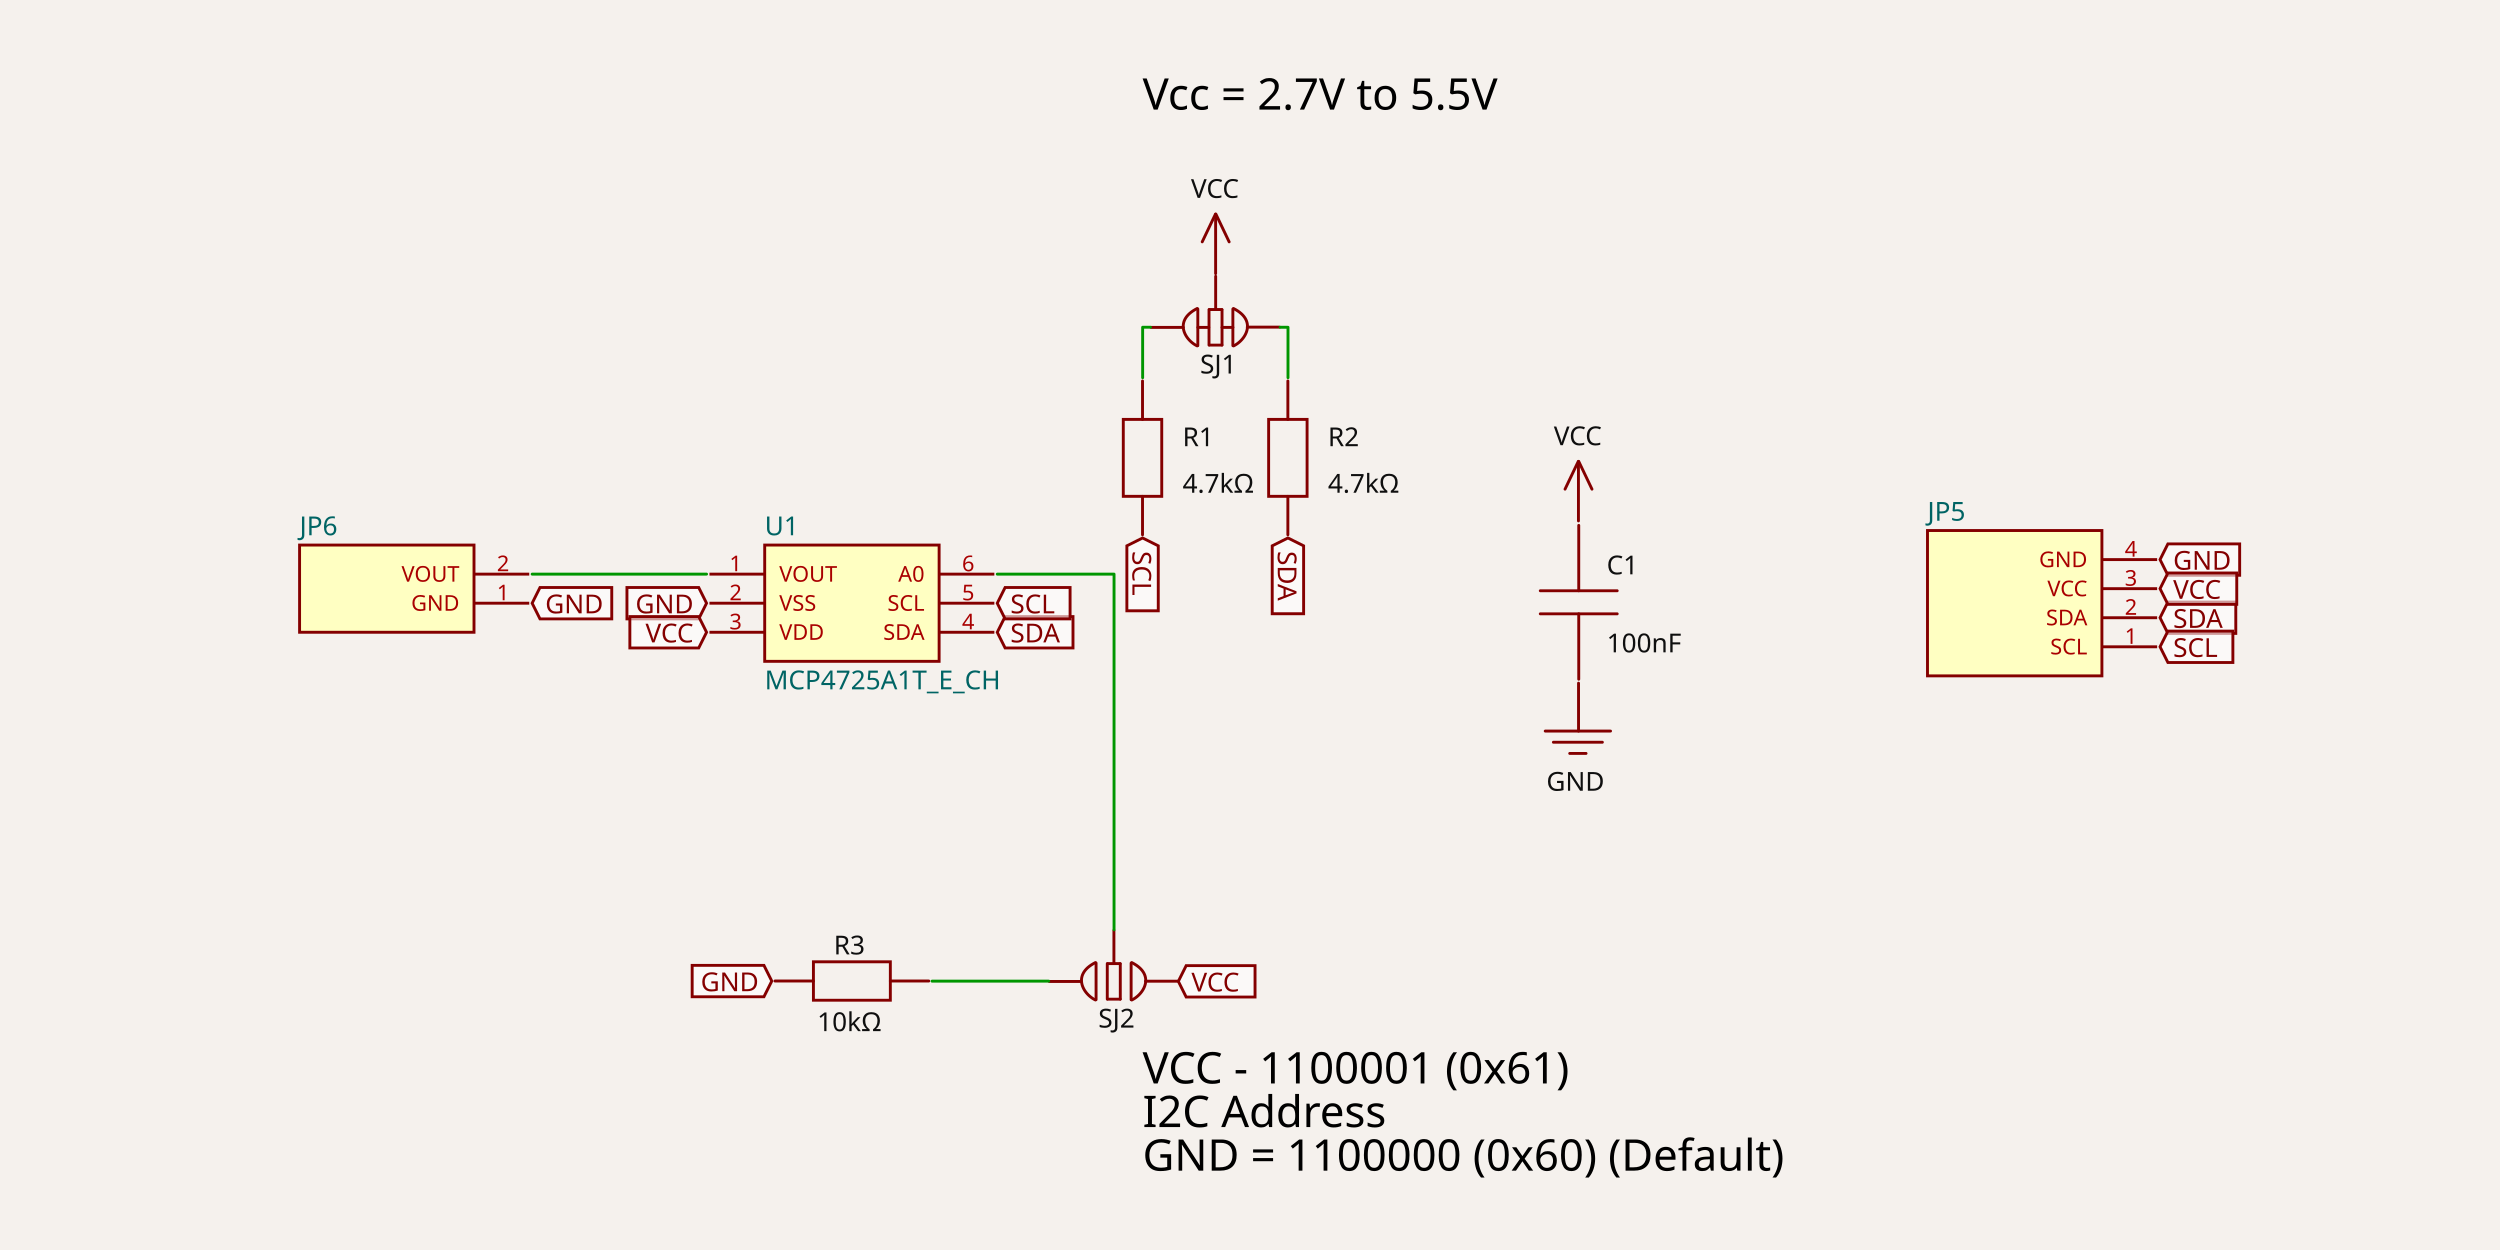
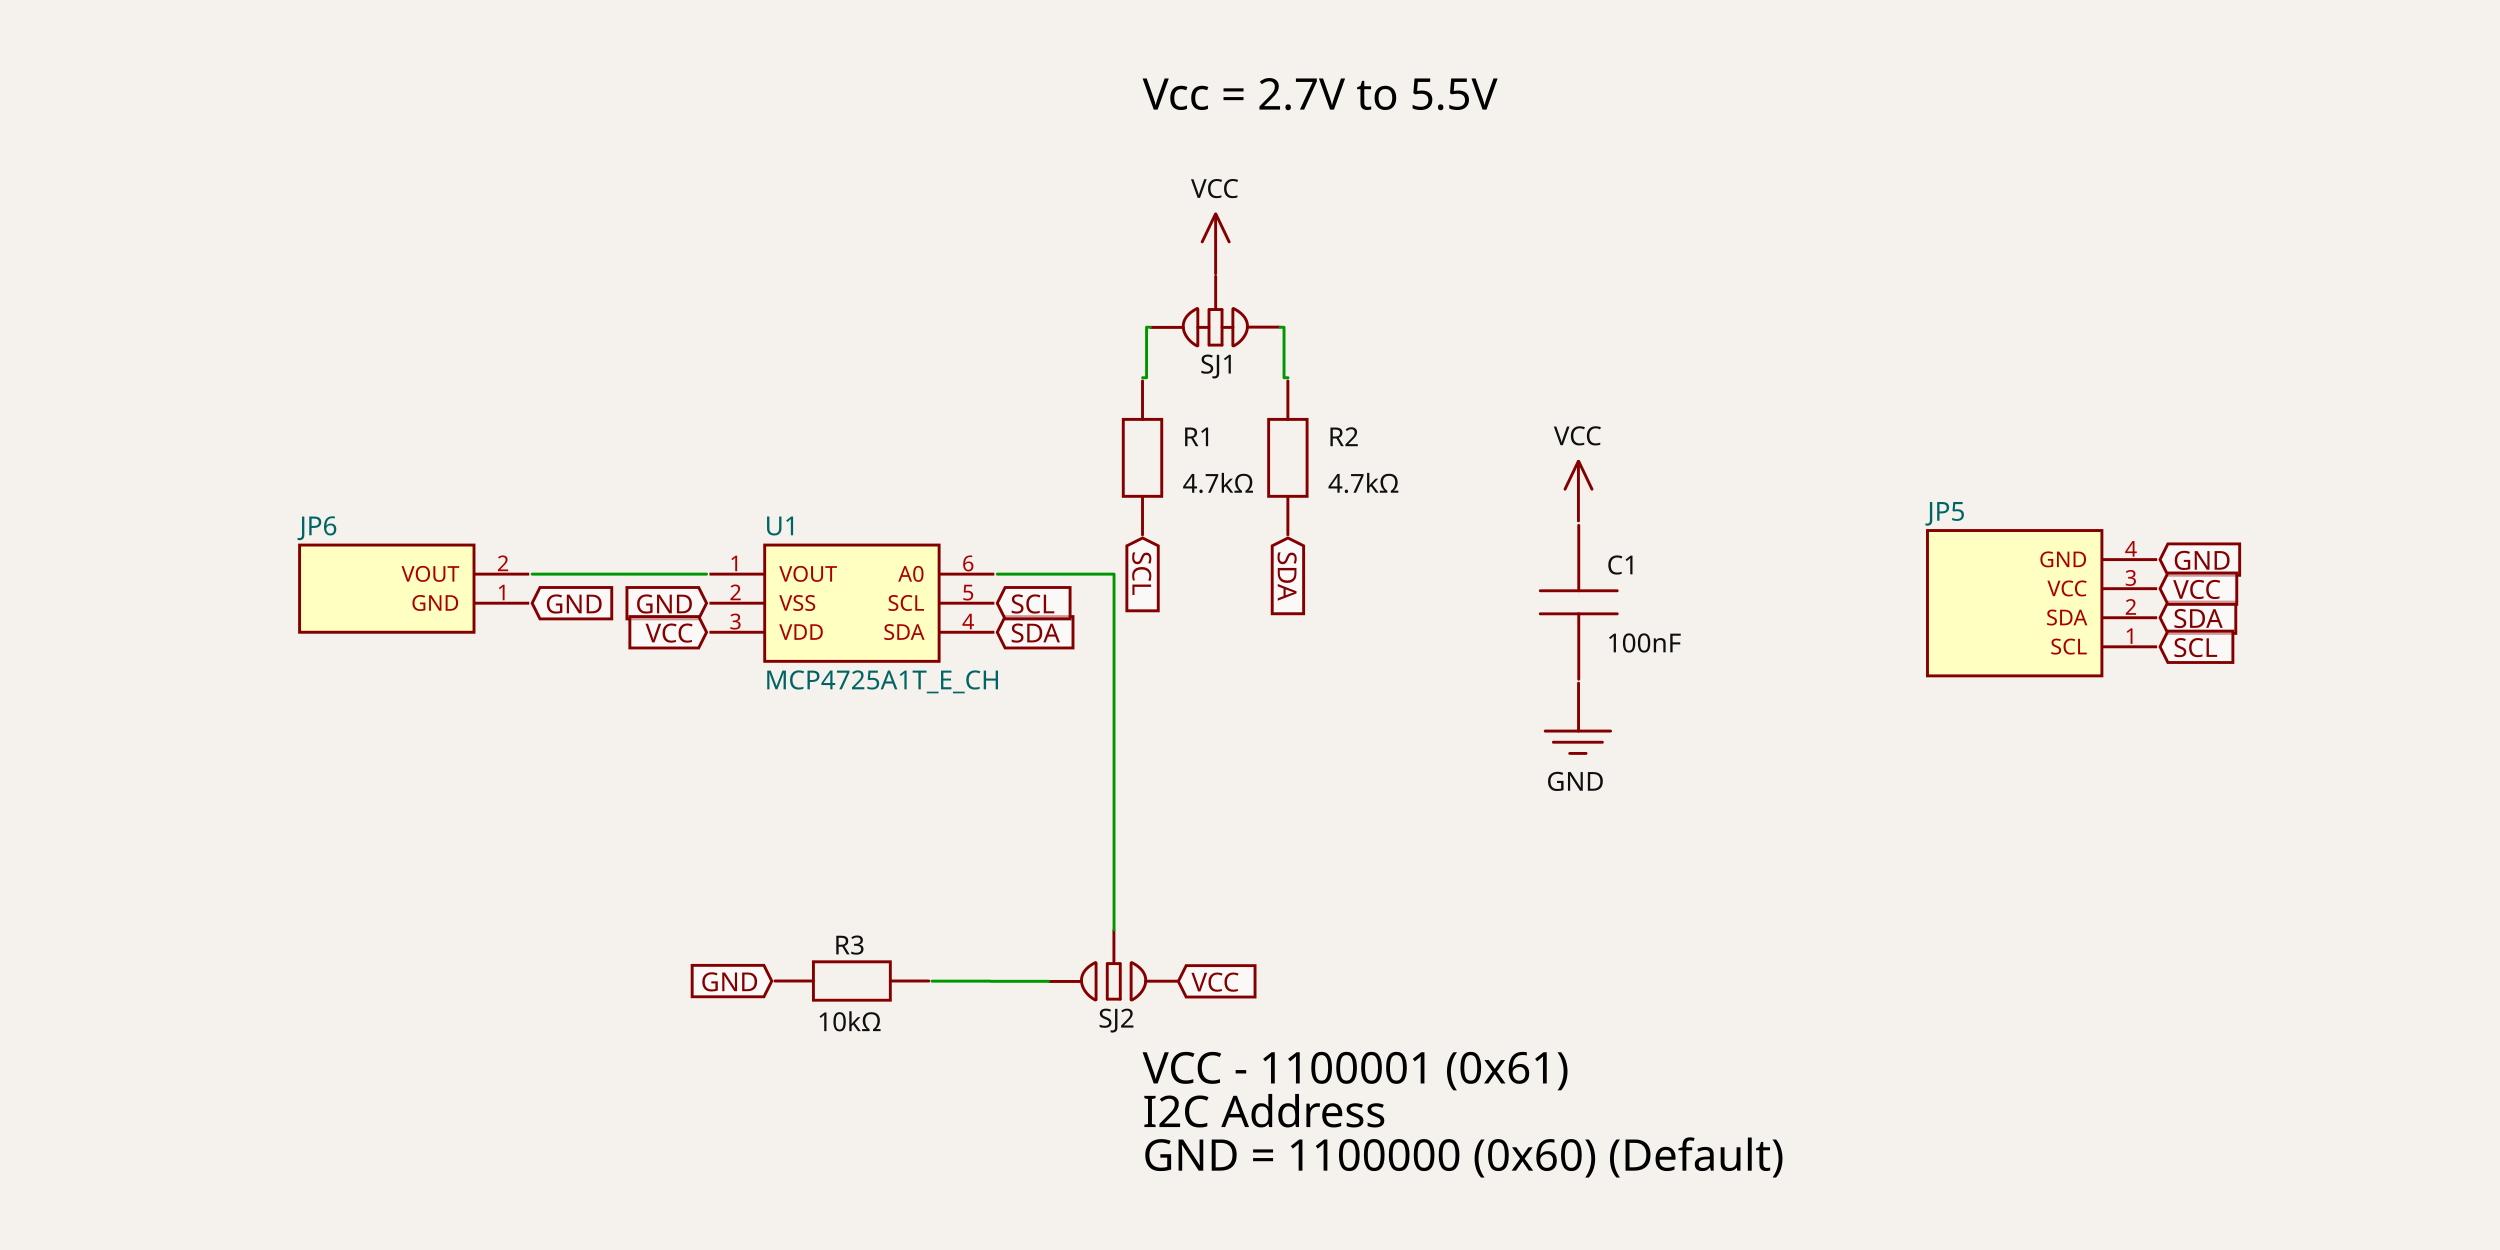
- <svg xmlns="http://www.w3.org/2000/svg" width="1200" height="600" style="background-color: rgb(245, 241, 237)" data-real-to-screen-transform="matrix(69.7674418605,0,0,-69.7674418605,408.9162790698,289.5348837209)" data-software-used-string="@tscircuit/core@0.0.537">
+ <svg xmlns="http://www.w3.org/2000/svg" width="1200" height="600" style="background-color: rgb(245, 241, 237)" data-real-to-screen-transform="matrix(69.7674418605,0,0,-69.7674418605,408.9162790698,289.5348837209)" data-software-used-string="@tscircuit/core@0.0.555">
  <style>
              .boundary { fill: rgb(245, 241, 237); }
              .schematic-boundary { fill: none; stroke: #fff; }
              .component { fill: none; stroke: rgb(132, 0, 0); }
              .chip { fill: rgb(255, 255, 194); stroke: rgb(132, 0, 0); }
              .component-pin { fill: none; stroke: rgb(132, 0, 0); }
              .trace:hover {
                filter: invert(1);
              }
              .trace:hover .trace-crossing-outline {
                opacity: 0;
              }
              .trace:hover .trace-junction {
                filter: invert(1);
              }
              .text { font-family: sans-serif; fill: rgb(0, 150, 0); }
              .pin-number { fill: rgb(169, 0, 0); }
              .port-label { fill: rgb(0, 100, 100); }
              .component-name { fill: rgb(0, 100, 100); }
            </style>
  <rect class="boundary" x="0" y="0" width="1200" height="600" />
  <g data-circuit-json-type="schematic_component" data-schematic-component-id="schematic_component_0">
    <rect class="component chip" x="367.056" y="261.628" width="83.721" height="55.814" stroke-width="1.395px" fill="rgb(255, 255, 194)" stroke="rgb(132, 0, 0)" />
    <rect class="component-overlay" x="367.056" y="261.628" width="83.721" height="55.814" fill="transparent" />
    <text x="367.056" y="326.512" fill="#006464" text-anchor="start" dominant-baseline="middle" font-family="sans-serif" font-size="12.558px" transform="rotate(0, 367.0558, 326.5116)">MCP4725A1T_E_CH</text>
    <text x="367.056" y="252.558" fill="#006464" text-anchor="start" dominant-baseline="middle" font-family="sans-serif" font-size="12.558px" transform="rotate(0, 367.0558, 252.5581)">U1</text>
    <line class="component-pin" x1="340.544" y1="275.581" x2="367.056" y2="275.581" stroke-width="1.395px" />
    <text class="pin-number" x="353.102" y="274.186" style="font-family: sans-serif;" fill="rgb(169, 0, 0)" text-anchor="middle" dominant-baseline="auto" font-size="10.465px" transform="">1</text>
    <text class="pin-number" x="374.033" y="275.581" style="font-family: sans-serif;" fill="rgb(169, 0, 0)" text-anchor="start" dominant-baseline="middle" font-size="10.465px" transform="">VOUT</text>
    <line class="component-pin" x1="340.544" y1="289.535" x2="367.056" y2="289.535" stroke-width="1.395px" />
    <text class="pin-number" x="353.102" y="288.14" style="font-family: sans-serif;" fill="rgb(169, 0, 0)" text-anchor="middle" dominant-baseline="auto" font-size="10.465px" transform="">2</text>
    <text class="pin-number" x="374.033" y="289.535" style="font-family: sans-serif;" fill="rgb(169, 0, 0)" text-anchor="start" dominant-baseline="middle" font-size="10.465px" transform="">VSS</text>
    <line class="component-pin" x1="340.544" y1="303.488" x2="367.056" y2="303.488" stroke-width="1.395px" />
    <text class="pin-number" x="353.102" y="302.093" style="font-family: sans-serif;" fill="rgb(169, 0, 0)" text-anchor="middle" dominant-baseline="auto" font-size="10.465px" transform="">3</text>
    <text class="pin-number" x="374.033" y="303.488" style="font-family: sans-serif;" fill="rgb(169, 0, 0)" text-anchor="start" dominant-baseline="middle" font-size="10.465px" transform="">VDD</text>
    <line class="component-pin" x1="477.288" y1="303.488" x2="450.777" y2="303.488" stroke-width="1.395px" />
    <text class="pin-number" x="464.73" y="302.093" style="font-family: sans-serif;" fill="rgb(169, 0, 0)" text-anchor="middle" dominant-baseline="auto" font-size="10.465px" transform="">4</text>
    <text class="pin-number" x="443.8" y="303.488" style="font-family: sans-serif;" fill="rgb(169, 0, 0)" text-anchor="end" dominant-baseline="middle" font-size="10.465px" transform="">SDA</text>
    <line class="component-pin" x1="477.288" y1="289.535" x2="450.777" y2="289.535" stroke-width="1.395px" />
    <text class="pin-number" x="464.73" y="288.14" style="font-family: sans-serif;" fill="rgb(169, 0, 0)" text-anchor="middle" dominant-baseline="auto" font-size="10.465px" transform="">5</text>
    <text class="pin-number" x="443.8" y="289.535" style="font-family: sans-serif;" fill="rgb(169, 0, 0)" text-anchor="end" dominant-baseline="middle" font-size="10.465px" transform="">SCL</text>
    <line class="component-pin" x1="477.288" y1="275.581" x2="450.777" y2="275.581" stroke-width="1.395px" />
    <text class="pin-number" x="464.73" y="274.186" style="font-family: sans-serif;" fill="rgb(169, 0, 0)" text-anchor="middle" dominant-baseline="auto" font-size="10.465px" transform="">6</text>
    <text class="pin-number" x="443.8" y="275.581" style="font-family: sans-serif;" fill="rgb(169, 0, 0)" text-anchor="end" dominant-baseline="middle" font-size="10.465px" transform="">A0</text>
  </g>
  <g data-circuit-json-type="schematic_component" data-schematic-component-id="schematic_component_1">
    <rect class="component-overlay" x="539.178" y="182.862" width="18.459" height="73.837" fill="transparent" />
    <path d="M 548.407 256.699 L 548.407 238.24" stroke="rgb(132, 0, 0)" fill="none" stroke-width="1.395px" stroke-linecap="round" />
    <path d="M 548.407 201.321 L 548.407 182.862" stroke="rgb(132, 0, 0)" fill="none" stroke-width="1.395px" stroke-linecap="round" />
    <path d="M 539.178 219.78 L 539.178 201.321 L 557.637 201.321 L 557.637 238.24 L 539.178 238.24 L 539.178 219.78" stroke="rgb(132, 0, 0)" fill="none" stroke-width="1.395px" stroke-linecap="round" />
    <text x="567.636" y="209.826" fill="rgb(15, 15, 15)" font-family="sans-serif" text-anchor="start" dominant-baseline="middle" font-size="12.558px">R1</text>
    <text x="567.636" y="232.151" fill="rgb(15, 15, 15)" font-family="sans-serif" text-anchor="start" dominant-baseline="middle" font-size="12.558px">4.7kΩ</text>
  </g>
  <g data-circuit-json-type="schematic_component" data-schematic-component-id="schematic_component_2">
    <rect class="component-overlay" x="608.945" y="182.862" width="18.459" height="73.837" fill="transparent" />
    <path d="M 618.175 256.699 L 618.175 238.24" stroke="rgb(132, 0, 0)" fill="none" stroke-width="1.395px" stroke-linecap="round" />
    <path d="M 618.175 201.321 L 618.175 182.862" stroke="rgb(132, 0, 0)" fill="none" stroke-width="1.395px" stroke-linecap="round" />
    <path d="M 608.945 219.78 L 608.945 201.321 L 627.404 201.321 L 627.404 238.24 L 608.945 238.24 L 608.945 219.78" stroke="rgb(132, 0, 0)" fill="none" stroke-width="1.395px" stroke-linecap="round" />
    <text x="637.404" y="209.826" fill="rgb(15, 15, 15)" font-family="sans-serif" text-anchor="start" dominant-baseline="middle" font-size="12.558px">R2</text>
    <text x="637.404" y="232.151" fill="rgb(15, 15, 15)" font-family="sans-serif" text-anchor="start" dominant-baseline="middle" font-size="12.558px">4.7kΩ</text>
  </g>
  <g data-circuit-json-type="schematic_component" data-schematic-component-id="schematic_component_3">
    <rect class="component-overlay" x="371.985" y="461.657" width="73.837" height="18.459" fill="transparent" />
    <path d="M 371.985 470.886 L 390.444 470.886" stroke="rgb(132, 0, 0)" fill="none" stroke-width="1.395px" stroke-linecap="round" />
    <path d="M 427.363 470.886 L 445.822 470.886" stroke="rgb(132, 0, 0)" fill="none" stroke-width="1.395px" stroke-linecap="round" />
    <path d="M 408.903 461.657 L 427.363 461.657 L 427.363 480.116 L 390.444 480.116 L 390.444 461.657 L 408.903 461.657" stroke="rgb(132, 0, 0)" fill="none" stroke-width="1.395px" stroke-linecap="round" />
    <text x="407.695" y="458.125" fill="rgb(15, 15, 15)" font-family="sans-serif" text-anchor="middle" dominant-baseline="auto" font-size="12.558px">R3</text>
    <text x="407.695" y="485.205" fill="rgb(15, 15, 15)" font-family="sans-serif" text-anchor="middle" dominant-baseline="hanging" font-size="12.558px">10kΩ</text>
  </g>
  <g data-circuit-json-type="schematic_component" data-schematic-component-id="schematic_component_4">
    <rect class="component-overlay" x="739.338" y="252.182" width="36.919" height="73.837" fill="transparent" />
    <path d="M 757.797 326.019 L 757.797 294.638" stroke="rgb(132, 0, 0)" fill="none" stroke-width="1.395px" stroke-linecap="round" />
    <path d="M 757.797 283.563 L 757.797 252.182" stroke="rgb(132, 0, 0)" fill="none" stroke-width="1.395px" stroke-linecap="round" />
    <path d="M 776.257 294.638 L 739.338 294.638" stroke="rgb(132, 0, 0)" fill="none" stroke-width="1.395px" stroke-linecap="round" />
    <path d="M 776.257 283.563 L 739.338 283.563" stroke="rgb(132, 0, 0)" fill="none" stroke-width="1.395px" stroke-linecap="round" />
    <text x="771.205" y="275.687" fill="rgb(15, 15, 15)" font-family="sans-serif" text-anchor="start" dominant-baseline="auto" font-size="12.558px">C1</text>
    <text x="771.205" y="303.383" fill="rgb(15, 15, 15)" font-family="sans-serif" text-anchor="start" dominant-baseline="hanging" font-size="12.558px">100nF</text>
  </g>
  <g data-circuit-json-type="schematic_component" data-schematic-component-id="schematic_component_5">
    <rect class="component chip" x="143.8" y="261.628" width="83.721" height="41.86" stroke-width="1.395px" fill="rgb(255, 255, 194)" stroke="rgb(132, 0, 0)" />
    <rect class="component-overlay" x="143.8" y="261.628" width="83.721" height="41.86" fill="transparent" />
    <text x="143.8" y="312.558" fill="#006464" text-anchor="start" dominant-baseline="middle" font-family="sans-serif" font-size="12.558px" transform="rotate(0, 143.8, 312.5581)" />
    <text x="143.8" y="252.558" fill="#006464" text-anchor="start" dominant-baseline="middle" font-family="sans-serif" font-size="12.558px" transform="rotate(0, 143.8, 252.5581)">JP6</text>
    <line class="component-pin" x1="254.033" y1="289.535" x2="227.521" y2="289.535" stroke-width="1.395px" />
    <text class="pin-number" x="241.474" y="288.14" style="font-family: sans-serif;" fill="rgb(169, 0, 0)" text-anchor="middle" dominant-baseline="auto" font-size="10.465px" transform="">1</text>
    <text class="pin-number" x="220.544" y="289.535" style="font-family: sans-serif;" fill="rgb(169, 0, 0)" text-anchor="end" dominant-baseline="middle" font-size="10.465px" transform="">GND</text>
    <line class="component-pin" x1="254.033" y1="275.581" x2="227.521" y2="275.581" stroke-width="1.395px" />
    <text class="pin-number" x="241.474" y="274.186" style="font-family: sans-serif;" fill="rgb(169, 0, 0)" text-anchor="middle" dominant-baseline="auto" font-size="10.465px" transform="">2</text>
    <text class="pin-number" x="220.544" y="275.581" style="font-family: sans-serif;" fill="rgb(169, 0, 0)" text-anchor="end" dominant-baseline="middle" font-size="10.465px" transform="">VOUT</text>
  </g>
  <g data-circuit-json-type="schematic_component" data-schematic-component-id="schematic_component_6">
    <rect class="component chip" x="925.195" y="254.651" width="83.721" height="69.767" stroke-width="1.395px" fill="rgb(255, 255, 194)" stroke="rgb(132, 0, 0)" />
    <rect class="component-overlay" x="925.195" y="254.651" width="83.721" height="69.767" fill="transparent" />
    <text x="925.195" y="333.488" fill="#006464" text-anchor="start" dominant-baseline="middle" font-family="sans-serif" font-size="12.558px" transform="rotate(0, 925.1953, 333.4884)" />
    <text x="925.195" y="245.581" fill="#006464" text-anchor="start" dominant-baseline="middle" font-family="sans-serif" font-size="12.558px" transform="rotate(0, 925.1953, 245.5814)">JP5</text>
    <line class="component-pin" x1="1035.428" y1="310.465" x2="1008.916" y2="310.465" stroke-width="1.395px" />
    <text class="pin-number" x="1022.87" y="309.07" style="font-family: sans-serif;" fill="rgb(169, 0, 0)" text-anchor="middle" dominant-baseline="auto" font-size="10.465px" transform="">1</text>
    <text class="pin-number" x="1001.94" y="310.465" style="font-family: sans-serif;" fill="rgb(169, 0, 0)" text-anchor="end" dominant-baseline="middle" font-size="10.465px" transform="">SCL</text>
    <line class="component-pin" x1="1035.428" y1="296.512" x2="1008.916" y2="296.512" stroke-width="1.395px" />
    <text class="pin-number" x="1022.87" y="295.116" style="font-family: sans-serif;" fill="rgb(169, 0, 0)" text-anchor="middle" dominant-baseline="auto" font-size="10.465px" transform="">2</text>
    <text class="pin-number" x="1001.94" y="296.512" style="font-family: sans-serif;" fill="rgb(169, 0, 0)" text-anchor="end" dominant-baseline="middle" font-size="10.465px" transform="">SDA</text>
    <line class="component-pin" x1="1035.428" y1="282.558" x2="1008.916" y2="282.558" stroke-width="1.395px" />
    <text class="pin-number" x="1022.87" y="281.163" style="font-family: sans-serif;" fill="rgb(169, 0, 0)" text-anchor="middle" dominant-baseline="auto" font-size="10.465px" transform="">3</text>
    <text class="pin-number" x="1001.94" y="282.558" style="font-family: sans-serif;" fill="rgb(169, 0, 0)" text-anchor="end" dominant-baseline="middle" font-size="10.465px" transform="">VCC</text>
    <line class="component-pin" x1="1035.428" y1="268.605" x2="1008.916" y2="268.605" stroke-width="1.395px" />
    <text class="pin-number" x="1022.87" y="267.209" style="font-family: sans-serif;" fill="rgb(169, 0, 0)" text-anchor="middle" dominant-baseline="auto" font-size="10.465px" transform="">4</text>
    <text class="pin-number" x="1001.94" y="268.605" style="font-family: sans-serif;" fill="rgb(169, 0, 0)" text-anchor="end" dominant-baseline="middle" font-size="10.465px" transform="">GND</text>
  </g>
  <g data-circuit-json-type="schematic_component" data-schematic-component-id="schematic_component_7">
    <rect class="component-overlay" x="552.503" y="132.615" width="61.695" height="33.427" fill="transparent" />
    <path d="M 598.694 157.026 L 614.199 157.026" stroke="rgb(132, 0, 0)" fill="none" stroke-width="1.395px" stroke-linecap="round" />
    <path d="M 552.503 157.145 L 567.97 157.145" stroke="rgb(132, 0, 0)" fill="none" stroke-width="1.395px" stroke-linecap="round" />
    <path d="M 574.996 157.145 L 580.201 157.145" stroke="rgb(132, 0, 0)" fill="none" stroke-width="1.395px" stroke-linecap="round" />
    <path d="M 583.517 148.12 L 583.517 132.615" stroke="rgb(132, 0, 0)" fill="none" stroke-width="1.395px" stroke-linecap="round" />
    <path d="M 574.95 165.896 L 574.95 148.316" stroke="rgb(132, 0, 0)" fill="none" stroke-width="1.395px" stroke-linecap="round" />
    <path d="M 580.329 165.596 L 580.329 148.605" stroke="rgb(132, 0, 0)" fill="none" stroke-width="1.395px" stroke-linecap="round" />
    <path d="M 586.575 165.615 L 586.575 148.645" stroke="rgb(132, 0, 0)" fill="none" stroke-width="1.395px" stroke-linecap="round" />
    <path d="M 580.465 165.646 L 586.519 165.646" stroke="rgb(132, 0, 0)" fill="none" stroke-width="1.395px" stroke-linecap="round" />
    <path d="M 580.478 148.583 L 586.494 148.583" stroke="rgb(132, 0, 0)" fill="none" stroke-width="1.395px" stroke-linecap="round" />
    <path d="M 591.777 165.903 L 591.777 148.322" stroke="rgb(132, 0, 0)" fill="none" stroke-width="1.395px" stroke-linecap="round" />
    <path d="M 592.101 148.088 L 592.101 148.088 L 593.192 148.676 L 594.172 149.285 L 595.047 149.914 L 595.82 150.56 L 596.495 151.221 L 597.074 151.894 L 597.563 152.578 L 597.964 153.27 L 598.281 153.968 L 598.518 154.669 L 598.679 155.372 L 598.767 156.075 L 598.786 156.774 L 598.74 157.468 L 598.632 158.155 L 598.466 158.832 L 598.245 159.497 L 597.974 160.148 L 597.656 160.782 L 597.294 161.398 L 596.893 161.993 L 596.456 162.565 L 595.986 163.112 L 595.488 163.631 L 594.965 164.12 L 594.42 164.578 L 593.858 165.001 L 593.282 165.387 L 592.696 165.735 L 592.103 166.042 L 592.103 166.042" stroke="rgb(132, 0, 0)" fill="none" stroke-width="1.395px" stroke-linecap="round" />
    <path d="M 574.631 148.079 L 574.631 148.079 L 573.541 148.667 L 572.56 149.276 L 571.685 149.905 L 570.912 150.551 L 570.238 151.212 L 569.658 151.885 L 569.17 152.569 L 568.769 153.261 L 568.451 153.959 L 568.214 154.66 L 568.053 155.363 L 567.965 156.066 L 567.946 156.765 L 567.993 157.459 L 568.101 158.146 L 568.267 158.823 L 568.487 159.488 L 568.759 160.139 L 569.077 160.773 L 569.438 161.389 L 569.84 161.984 L 570.277 162.556 L 570.746 163.103 L 571.245 163.622 L 571.768 164.111 L 572.312 164.569 L 572.874 164.992 L 573.45 165.378 L 574.037 165.726 L 574.63 166.033 L 574.63 166.033" stroke="rgb(132, 0, 0)" fill="none" stroke-width="1.395px" stroke-linecap="round" />
    <path d="M 586.58 157.145 L 591.786 157.145" stroke="rgb(132, 0, 0)" fill="none" stroke-width="1.395px" stroke-linecap="round" />
    <text x="584.775" y="169.54" fill="rgb(15, 15, 15)" font-family="sans-serif" text-anchor="middle" dominant-baseline="hanging" font-size="12.558px">SJ1</text>
  </g>
  <g data-circuit-json-type="schematic_component" data-schematic-component-id="schematic_component_8">
    <rect class="component-overlay" x="503.666" y="446.569" width="61.695" height="33.427" fill="transparent" />
    <path d="M 549.857 470.979 L 565.361 470.979" stroke="rgb(132, 0, 0)" fill="none" stroke-width="1.395px" stroke-linecap="round" />
    <path d="M 503.666 471.099 L 519.133 471.099" stroke="rgb(132, 0, 0)" fill="none" stroke-width="1.395px" stroke-linecap="round" />
    <path d="M 534.68 462.074 L 534.68 446.569" stroke="rgb(132, 0, 0)" fill="none" stroke-width="1.395px" stroke-linecap="round" />
    <path d="M 526.113 479.849 L 526.113 462.269" stroke="rgb(132, 0, 0)" fill="none" stroke-width="1.395px" stroke-linecap="round" />
    <path d="M 531.491 479.549 L 531.491 462.559" stroke="rgb(132, 0, 0)" fill="none" stroke-width="1.395px" stroke-linecap="round" />
    <path d="M 537.738 479.568 L 537.738 462.599" stroke="rgb(132, 0, 0)" fill="none" stroke-width="1.395px" stroke-linecap="round" />
    <path d="M 531.627 479.6 L 537.682 479.6" stroke="rgb(132, 0, 0)" fill="none" stroke-width="1.395px" stroke-linecap="round" />
    <path d="M 531.641 462.536 L 537.657 462.536" stroke="rgb(132, 0, 0)" fill="none" stroke-width="1.395px" stroke-linecap="round" />
    <path d="M 542.94 479.856 L 542.94 462.276" stroke="rgb(132, 0, 0)" fill="none" stroke-width="1.395px" stroke-linecap="round" />
    <path d="M 543.264 462.041 L 543.264 462.041 L 544.354 462.629 L 545.335 463.239 L 546.21 463.867 L 546.983 464.513 L 547.657 465.174 L 548.237 465.848 L 548.725 466.531 L 549.127 467.223 L 549.444 467.921 L 549.681 468.623 L 549.842 469.326 L 549.93 470.028 L 549.949 470.727 L 549.903 471.422 L 549.795 472.108 L 549.628 472.785 L 549.408 473.45 L 549.137 474.101 L 548.819 474.736 L 548.457 475.352 L 548.056 475.947 L 547.619 476.519 L 547.149 477.065 L 546.651 477.584 L 546.128 478.074 L 545.583 478.531 L 545.021 478.954 L 544.445 479.341 L 543.859 479.689 L 543.266 479.996 L 543.266 479.996" stroke="rgb(132, 0, 0)" fill="none" stroke-width="1.395px" stroke-linecap="round" />
    <path d="M 525.794 462.032 L 525.794 462.032 L 524.704 462.62 L 523.723 463.23 L 522.848 463.859 L 522.075 464.505 L 521.401 465.165 L 520.821 465.839 L 520.333 466.522 L 519.932 467.214 L 519.614 467.912 L 519.377 468.614 L 519.216 469.317 L 519.128 470.019 L 519.109 470.719 L 519.156 471.413 L 519.264 472.099 L 519.43 472.776 L 519.65 473.441 L 519.921 474.092 L 520.24 474.727 L 520.601 475.343 L 521.002 475.938 L 521.44 476.51 L 521.909 477.056 L 522.407 477.575 L 522.931 478.065 L 523.475 478.522 L 524.037 478.945 L 524.613 479.332 L 525.199 479.68 L 525.792 479.987 L 525.792 479.987" stroke="rgb(132, 0, 0)" fill="none" stroke-width="1.395px" stroke-linecap="round" />
    <text x="535.937" y="483.493" fill="rgb(15, 15, 15)" font-family="sans-serif" text-anchor="middle" dominant-baseline="hanging" font-size="12.558px">SJ2</text>
  </g>
  <g class="trace" data-circuit-json-type="schematic_trace" data-schematic-trace-id="schematic_trace_0">
-     <path d="M 339.149 275.581 L 255.428 275.581" class="trace-invisible-hover-outline" stroke="rgb(0, 150, 0)" fill="none" stroke-width="11.163px" stroke-linecap="round" opacity="0" stroke-linejoin="round" />
-     <path d="M 339.149 275.581 L 255.428 275.581" stroke="rgb(0, 150, 0)" fill="none" stroke-width="1.395px" stroke-linecap="round" stroke-linejoin="round" />
+     <path d="M 339.149 275.581 L 297.288 275.581 L 255.428 275.581" class="trace-invisible-hover-outline" stroke="rgb(0, 150, 0)" fill="none" stroke-width="11.163px" stroke-linecap="round" opacity="0" stroke-linejoin="round" />
+     <path d="M 339.149 275.581 L 297.288 275.581 L 255.428 275.581" stroke="rgb(0, 150, 0)" fill="none" stroke-width="1.395px" stroke-linecap="round" stroke-linejoin="round" />
  </g>
  <g class="trace" data-circuit-json-type="schematic_trace" data-schematic-trace-id="schematic_trace_1">
    <path d="M 478.684 275.581 L 534.741 275.581 L 534.741 438.491 L 534.741 446.33" class="trace-invisible-hover-outline" stroke="rgb(0, 150, 0)" fill="none" stroke-width="11.163px" stroke-linecap="round" opacity="0" stroke-linejoin="round" />
    <path d="M 478.684 275.581 L 534.741 275.581 L 534.741 438.491 L 534.741 446.33" stroke="rgb(0, 150, 0)" fill="none" stroke-width="1.395px" stroke-linecap="round" stroke-linejoin="round" />
  </g>
  <g class="trace" data-circuit-json-type="schematic_trace" data-schematic-trace-id="schematic_trace_2">
-     <path d="M 548.47 181.305 L 548.47 157.079 L 552.233 157.079" class="trace-invisible-hover-outline" stroke="rgb(0, 150, 0)" fill="none" stroke-width="11.163px" stroke-linecap="round" opacity="0" stroke-linejoin="round" />
-     <path d="M 548.47 181.305 L 548.47 157.079 L 552.233 157.079" stroke="rgb(0, 150, 0)" fill="none" stroke-width="1.395px" stroke-linecap="round" stroke-linejoin="round" />
+     <path d="M 548.47 181.305 L 550.351 181.305 L 550.351 157.079 L 552.233 157.079" class="trace-invisible-hover-outline" stroke="rgb(0, 150, 0)" fill="none" stroke-width="11.163px" stroke-linecap="round" opacity="0" stroke-linejoin="round" />
+     <path d="M 548.47 181.305 L 550.351 181.305 L 550.351 157.079 L 552.233 157.079" stroke="rgb(0, 150, 0)" fill="none" stroke-width="1.395px" stroke-linecap="round" stroke-linejoin="round" />
  </g>
  <g class="trace" data-circuit-json-type="schematic_trace" data-schematic-trace-id="schematic_trace_3">
-     <path d="M 618.238 181.305 L 618.238 157.087 L 614.437 157.087" class="trace-invisible-hover-outline" stroke="rgb(0, 150, 0)" fill="none" stroke-width="11.163px" stroke-linecap="round" opacity="0" stroke-linejoin="round" />
-     <path d="M 618.238 181.305 L 618.238 157.087 L 614.437 157.087" stroke="rgb(0, 150, 0)" fill="none" stroke-width="1.395px" stroke-linecap="round" stroke-linejoin="round" />
+     <path d="M 618.238 181.305 L 616.337 181.305 L 616.337 157.087 L 614.437 157.087" class="trace-invisible-hover-outline" stroke="rgb(0, 150, 0)" fill="none" stroke-width="11.163px" stroke-linecap="round" opacity="0" stroke-linejoin="round" />
+     <path d="M 618.238 181.305 L 616.337 181.305 L 616.337 157.087 L 614.437 157.087" stroke="rgb(0, 150, 0)" fill="none" stroke-width="1.395px" stroke-linecap="round" stroke-linejoin="round" />
  </g>
  <g class="trace" data-circuit-json-type="schematic_trace" data-schematic-trace-id="schematic_trace_4">
-     <path d="M 447.378 470.949 L 503.395 470.949" class="trace-invisible-hover-outline" stroke="rgb(0, 150, 0)" fill="none" stroke-width="11.163px" stroke-linecap="round" opacity="0" stroke-linejoin="round" />
-     <path d="M 447.378 470.949 L 503.395 470.949" stroke="rgb(0, 150, 0)" fill="none" stroke-width="1.395px" stroke-linecap="round" stroke-linejoin="round" />
+     <path d="M 447.378 470.949 L 475.387 470.949 L 475.387 471.032 L 503.395 471.032" class="trace-invisible-hover-outline" stroke="rgb(0, 150, 0)" fill="none" stroke-width="11.163px" stroke-linecap="round" opacity="0" stroke-linejoin="round" />
+     <path d="M 447.378 470.949 L 475.387 470.949 L 475.387 471.032 L 503.395 471.032" stroke="rgb(0, 150, 0)" fill="none" stroke-width="1.395px" stroke-linecap="round" stroke-linejoin="round" />
  </g>
  <path class="net-label" d="     M 339.149,289.535     L 335.381,297.07     L 300.935,297.07     L 300.935,282     L 335.381,282     Z   " fill="rgba(255, 255, 255, 0.6)" stroke="rgb(132, 0, 0)" stroke-width="1.395px" />
  <text class="net-label-text" x="332.87" y="289.535" fill="rgb(132, 0, 0)" text-anchor="end" dominant-baseline="central" font-family="sans-serif" font-variant-numeric="tabular-nums" font-size="12.558px" transform="">GND</text>
  <path class="net-label" d="     M 339.149,303.488     L 335.381,311.023     L 302.33,311.023     L 302.33,295.953     L 335.381,295.953     Z   " fill="rgba(255, 255, 255, 0.6)" stroke="rgb(132, 0, 0)" stroke-width="1.395px" />
  <text class="net-label-text" x="332.87" y="303.488" fill="rgb(132, 0, 0)" text-anchor="end" dominant-baseline="central" font-family="sans-serif" font-variant-numeric="tabular-nums" font-size="12.558px" transform="">VCC</text>
  <path class="net-label" d="     M 478.684,303.488     L 482.451,295.953     L 515.037,295.953     L 515.037,311.023     L 482.451,311.023     Z   " fill="rgba(255, 255, 255, 0.6)" stroke="rgb(132, 0, 0)" stroke-width="1.395px" />
  <text class="net-label-text" x="484.963" y="303.488" fill="rgb(132, 0, 0)" text-anchor="start" dominant-baseline="central" font-family="sans-serif" font-variant-numeric="tabular-nums" font-size="12.558px" transform="">SDA</text>
  <path class="net-label" d="     M 478.684,289.535     L 482.451,282     L 513.642,282     L 513.642,297.07     L 482.451,297.07     Z   " fill="rgba(255, 255, 255, 0.6)" stroke="rgb(132, 0, 0)" stroke-width="1.395px" />
  <text class="net-label-text" x="484.963" y="289.535" fill="rgb(132, 0, 0)" text-anchor="start" dominant-baseline="central" font-family="sans-serif" font-variant-numeric="tabular-nums" font-size="12.558px" transform="">SCL</text>
  <path class="net-label" d="     M 548.432,258.23     L 555.967,261.997     L 555.967,293.188     L 540.897,293.188     L 540.897,261.997     Z   " fill="rgba(255, 255, 255, 0.6)" stroke="rgb(132, 0, 0)" stroke-width="1.395px" />
  <text class="net-label-text" x="548.432" y="264.509" fill="rgb(132, 0, 0)" text-anchor="start" dominant-baseline="central" font-family="sans-serif" font-variant-numeric="tabular-nums" font-size="12.558px" transform="rotate(90 548.4321 264.5087)">SCL</text>
  <path class="net-label" d="     M 618.2,258.23     L 625.734,261.997     L 625.734,294.583     L 610.665,294.583     L 610.665,261.997     Z   " fill="rgba(255, 255, 255, 0.6)" stroke="rgb(132, 0, 0)" stroke-width="1.395px" />
  <text class="net-label-text" x="618.2" y="264.509" fill="rgb(132, 0, 0)" text-anchor="start" dominant-baseline="central" font-family="sans-serif" font-variant-numeric="tabular-nums" font-size="12.558px" transform="rotate(90 618.1995 264.5087)">SDA</text>
  <path class="net-label" d="     M 370.454,470.911     L 366.687,478.446     L 332.24,478.446     L 332.24,463.376     L 366.687,463.376     Z   " fill="rgba(255, 255, 255, 0.6)" stroke="rgb(132, 0, 0)" stroke-width="1.395px" />
  <text class="net-label-text" x="364.175" y="470.911" fill="rgb(132, 0, 0)" text-anchor="end" dominant-baseline="central" font-family="sans-serif" font-variant-numeric="tabular-nums" font-size="12.558px" transform="">GND</text>
  <rect class="component-overlay" x="751.219" y="221.462" width="12.926" height="28.574" fill="transparent" />
  <path d="M 757.58 221.462 L 751.219 234.792" stroke="rgb(132, 0, 0)" fill="none" stroke-width="1.395px" stroke-linecap="round" />
  <path d="M 757.785 221.469 L 764.146 234.799" stroke="rgb(132, 0, 0)" fill="none" stroke-width="1.395px" stroke-linecap="round" />
  <path d="M 757.654 221.813 L 757.654 250.036" stroke="rgb(132, 0, 0)" fill="none" stroke-width="1.395px" stroke-linecap="round" />
  <text x="757.342" y="217.373" fill="rgb(15, 15, 15)" font-family="sans-serif" text-anchor="middle" dominant-baseline="ideographic" font-size="12.558px">VCC</text>
  <rect class="component-overlay" x="741.709" y="327.916" width="31.348" height="33.728" fill="transparent" />
  <path d="M 757.697 327.916 L 757.697 350.913" stroke="rgb(132, 0, 0)" fill="none" stroke-width="1.395px" stroke-linecap="round" />
  <path d="M 741.709 350.911 L 773.057 350.911" stroke="rgb(132, 0, 0)" fill="none" stroke-width="1.395px" stroke-linecap="round" />
  <path d="M 745.628 356.277 L 769.139 356.277" stroke="rgb(132, 0, 0)" fill="none" stroke-width="1.395px" stroke-linecap="round" />
  <path d="M 753.465 361.643 L 761.302 361.643" stroke="rgb(132, 0, 0)" fill="none" stroke-width="1.395px" stroke-linecap="round" />
  <text x="756.194" y="369.815" fill="rgb(15, 15, 15)" font-family="sans-serif" text-anchor="middle" dominant-baseline="hanging" font-size="12.558px">GND</text>
  <path class="net-label" d="     M 255.428,289.535     L 259.195,282     L 293.642,282     L 293.642,297.07     L 259.195,297.07     Z   " fill="rgba(255, 255, 255, 0.6)" stroke="rgb(132, 0, 0)" stroke-width="1.395px" />
  <text class="net-label-text" x="261.707" y="289.535" fill="rgb(132, 0, 0)" text-anchor="start" dominant-baseline="central" font-family="sans-serif" font-variant-numeric="tabular-nums" font-size="12.558px" transform="">GND</text>
  <path class="net-label" d="     M 1036.823,268.605     L 1040.591,261.07     L 1075.037,261.07     L 1075.037,276.14     L 1040.591,276.14     Z   " fill="rgba(255, 255, 255, 0.6)" stroke="rgb(132, 0, 0)" stroke-width="1.395px" />
  <text class="net-label-text" x="1043.102" y="268.605" fill="rgb(132, 0, 0)" text-anchor="start" dominant-baseline="central" font-family="sans-serif" font-variant-numeric="tabular-nums" font-size="12.558px" transform="">GND</text>
  <path class="net-label" d="     M 1036.823,296.512     L 1040.591,288.977     L 1073.177,288.977     L 1073.177,304.047     L 1040.591,304.047     Z   " fill="rgba(255, 255, 255, 0.6)" stroke="rgb(132, 0, 0)" stroke-width="1.395px" />
  <text class="net-label-text" x="1043.102" y="296.512" fill="rgb(132, 0, 0)" text-anchor="start" dominant-baseline="central" font-family="sans-serif" font-variant-numeric="tabular-nums" font-size="12.558px" transform="">SDA</text>
  <path class="net-label" d="     M 1036.823,310.465     L 1040.591,302.93     L 1071.781,302.93     L 1071.781,318     L 1040.591,318     Z   " fill="rgba(255, 255, 255, 0.6)" stroke="rgb(132, 0, 0)" stroke-width="1.395px" />
  <text class="net-label-text" x="1043.102" y="310.465" fill="rgb(132, 0, 0)" text-anchor="start" dominant-baseline="central" font-family="sans-serif" font-variant-numeric="tabular-nums" font-size="12.558px" transform="">SCL</text>
  <path class="net-label" d="     M 1036.823,282.558     L 1040.591,275.023     L 1073.642,275.023     L 1073.642,290.093     L 1040.591,290.093     Z   " fill="rgba(255, 255, 255, 0.6)" stroke="rgb(132, 0, 0)" stroke-width="1.395px" />
  <text class="net-label-text" x="1043.102" y="282.558" fill="rgb(132, 0, 0)" text-anchor="start" dominant-baseline="central" font-family="sans-serif" font-variant-numeric="tabular-nums" font-size="12.558px" transform="">VCC</text>
  <rect class="component-overlay" x="577.063" y="102.76" width="12.926" height="28.574" fill="transparent" />
  <path d="M 583.424 102.76 L 577.063 116.09" stroke="rgb(132, 0, 0)" fill="none" stroke-width="1.395px" stroke-linecap="round" />
  <path d="M 583.629 102.767 L 589.99 116.097" stroke="rgb(132, 0, 0)" fill="none" stroke-width="1.395px" stroke-linecap="round" />
  <path d="M 583.498 103.112 L 583.498 131.334" stroke="rgb(132, 0, 0)" fill="none" stroke-width="1.395px" stroke-linecap="round" />
  <text x="583.186" y="98.671" fill="rgb(15, 15, 15)" font-family="sans-serif" text-anchor="middle" dominant-baseline="ideographic" font-size="12.558px">VCC</text>
  <path class="net-label" d="     M 565.6,471.041     L 569.367,463.506     L 602.419,463.506     L 602.419,478.576     L 569.367,478.576     Z   " fill="rgba(255, 255, 255, 0.6)" stroke="rgb(132, 0, 0)" stroke-width="1.395px" />
  <text class="net-label-text" x="571.879" y="471.041" fill="rgb(132, 0, 0)" text-anchor="start" dominant-baseline="central" font-family="sans-serif" font-variant-numeric="tabular-nums" font-size="12.558px" transform="">VCC</text>
  <text x="548.451" y="45.349" fill="#000000" text-anchor="start" dominant-baseline="middle" font-family="sans-serif" font-size="20.93px" transform="rotate(0, 548.4512, 45.34884)">Vcc = 2.7V to 5.5V</text>
  <text x="548.451" y="533.721" fill="#000000" text-anchor="start" dominant-baseline="middle" font-family="sans-serif" font-size="20.93px" transform="rotate(0, 548.4512, 533.7209)">I2C Address</text>
  <text x="548.451" y="554.651" fill="#000000" text-anchor="start" dominant-baseline="middle" font-family="sans-serif" font-size="20.93px" transform="rotate(0, 548.4512, 554.6512)">GND = 1100000 (0x60) (Default)</text>
  <text x="548.451" y="512.791" fill="#000000" text-anchor="start" dominant-baseline="middle" font-family="sans-serif" font-size="20.93px" transform="rotate(0, 548.4512, 512.7907)">VCC - 1100001 (0x61)</text>
</svg>
